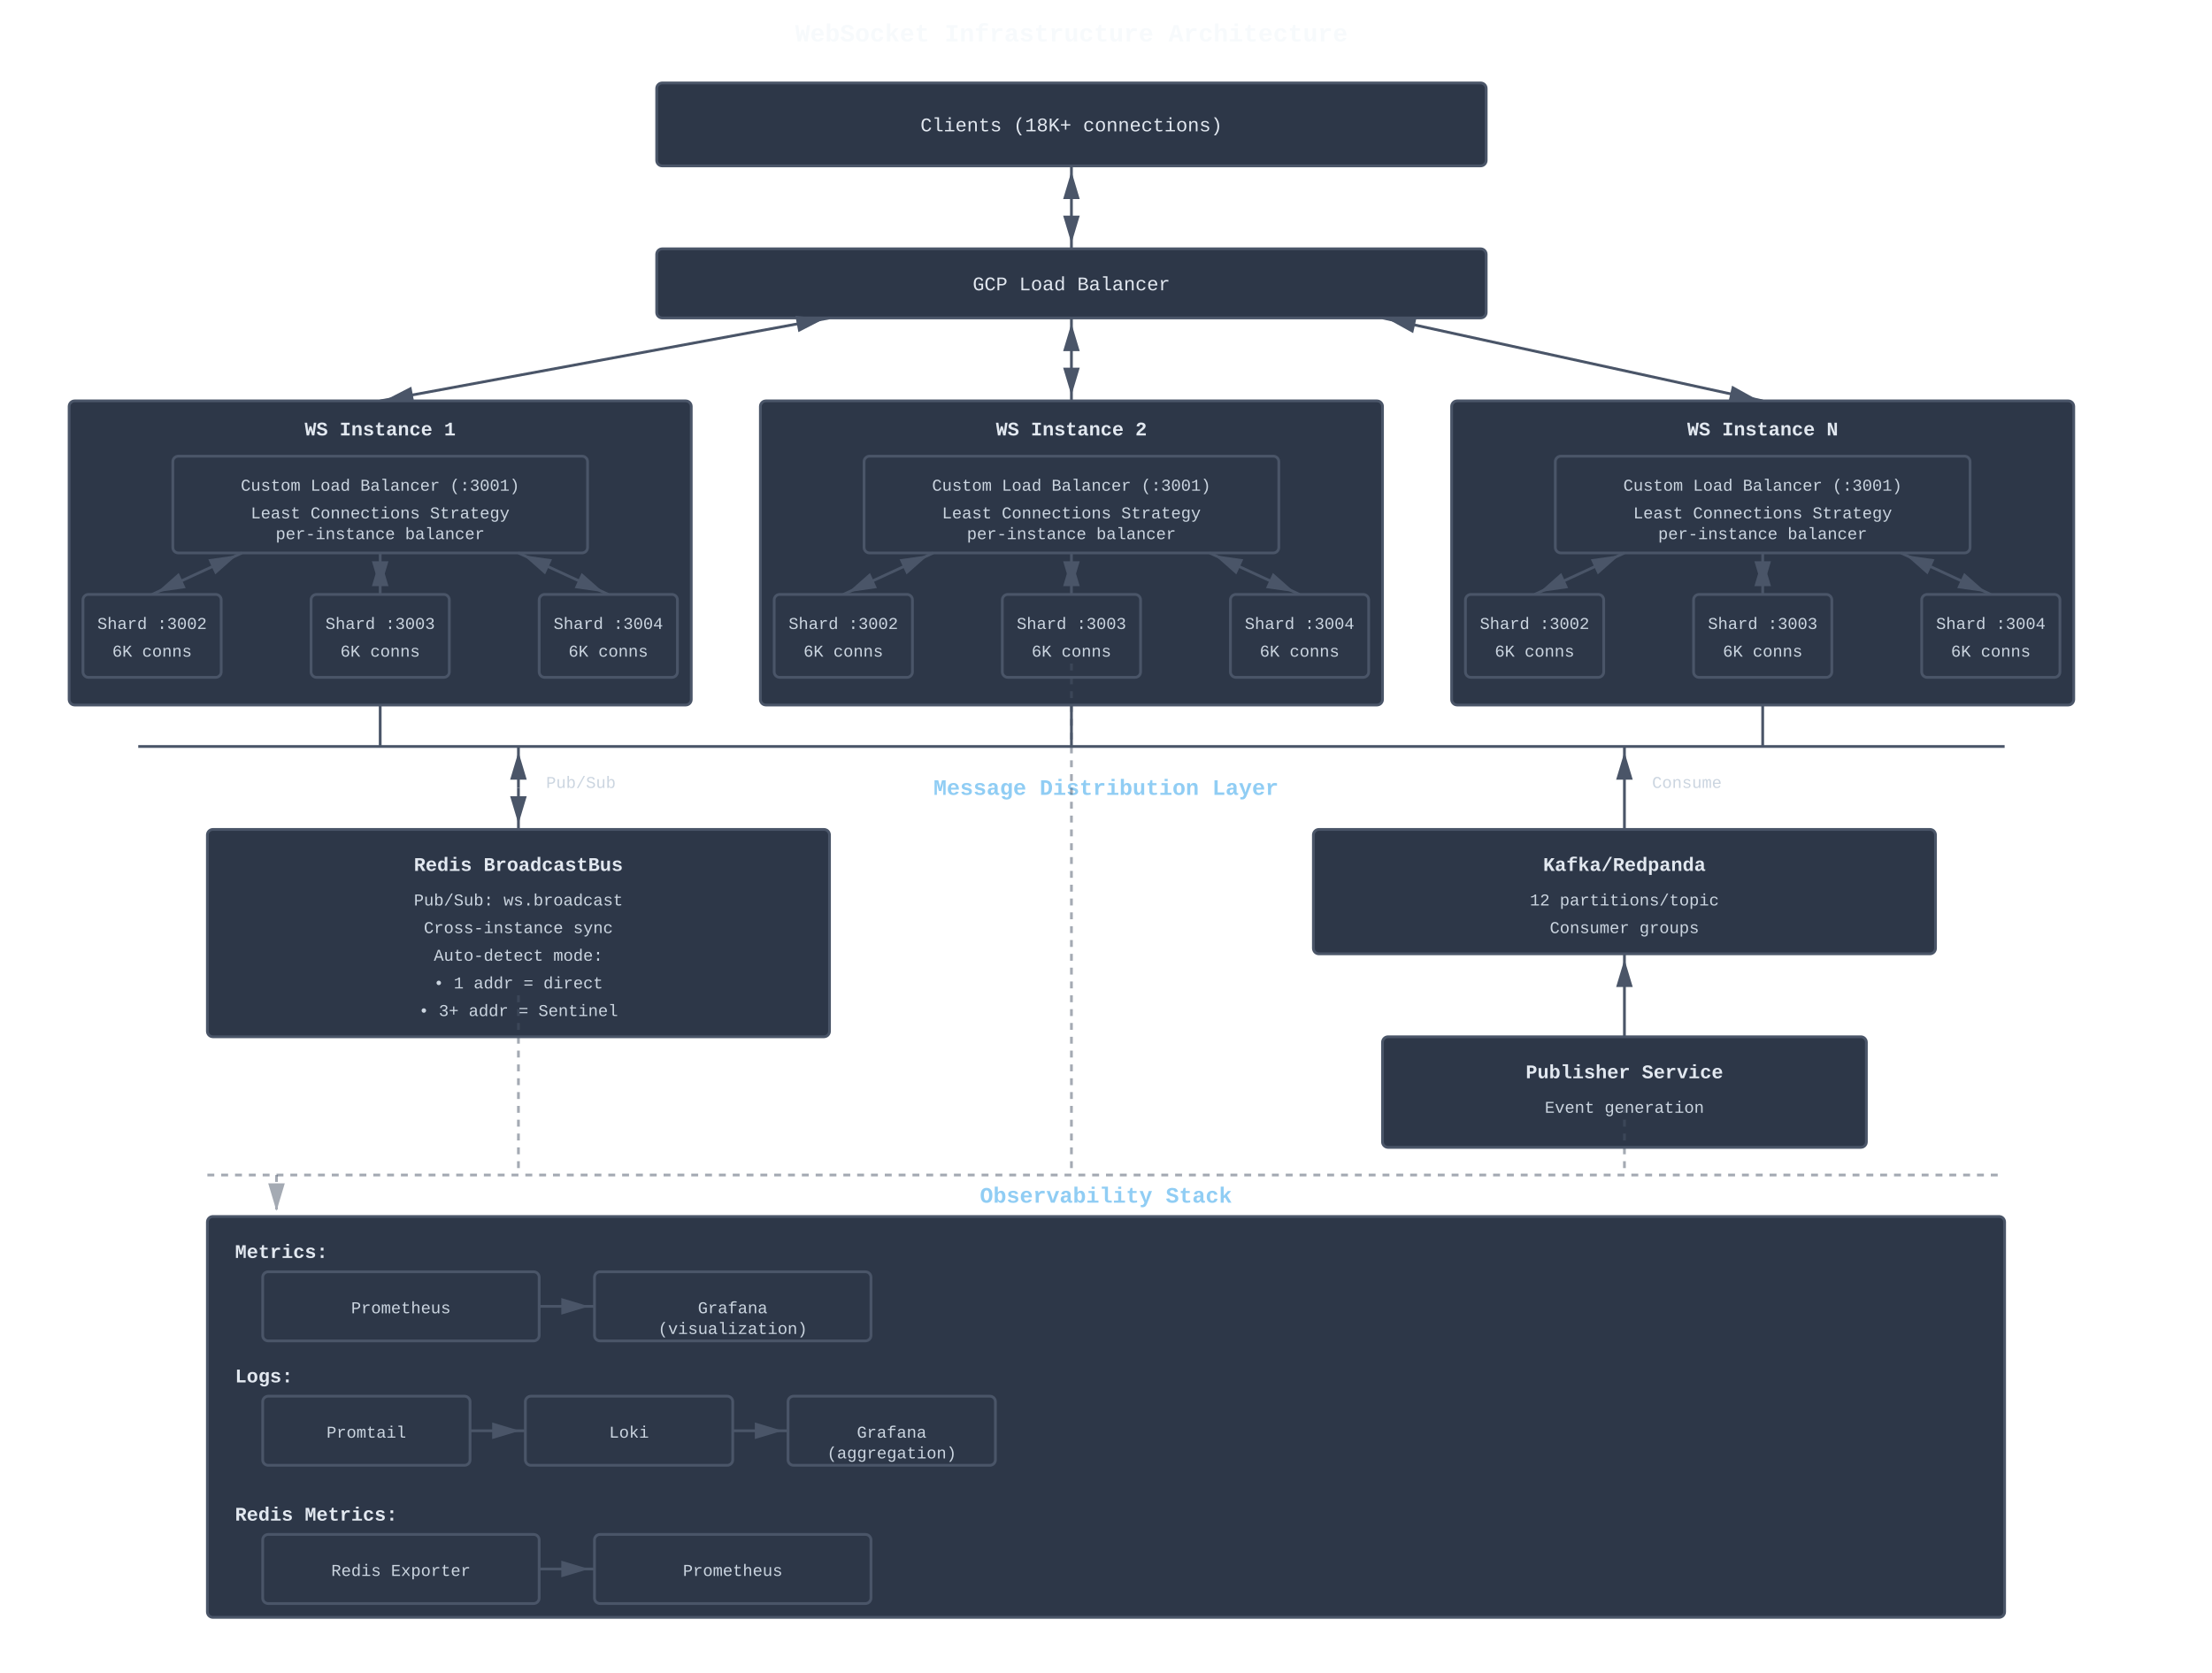
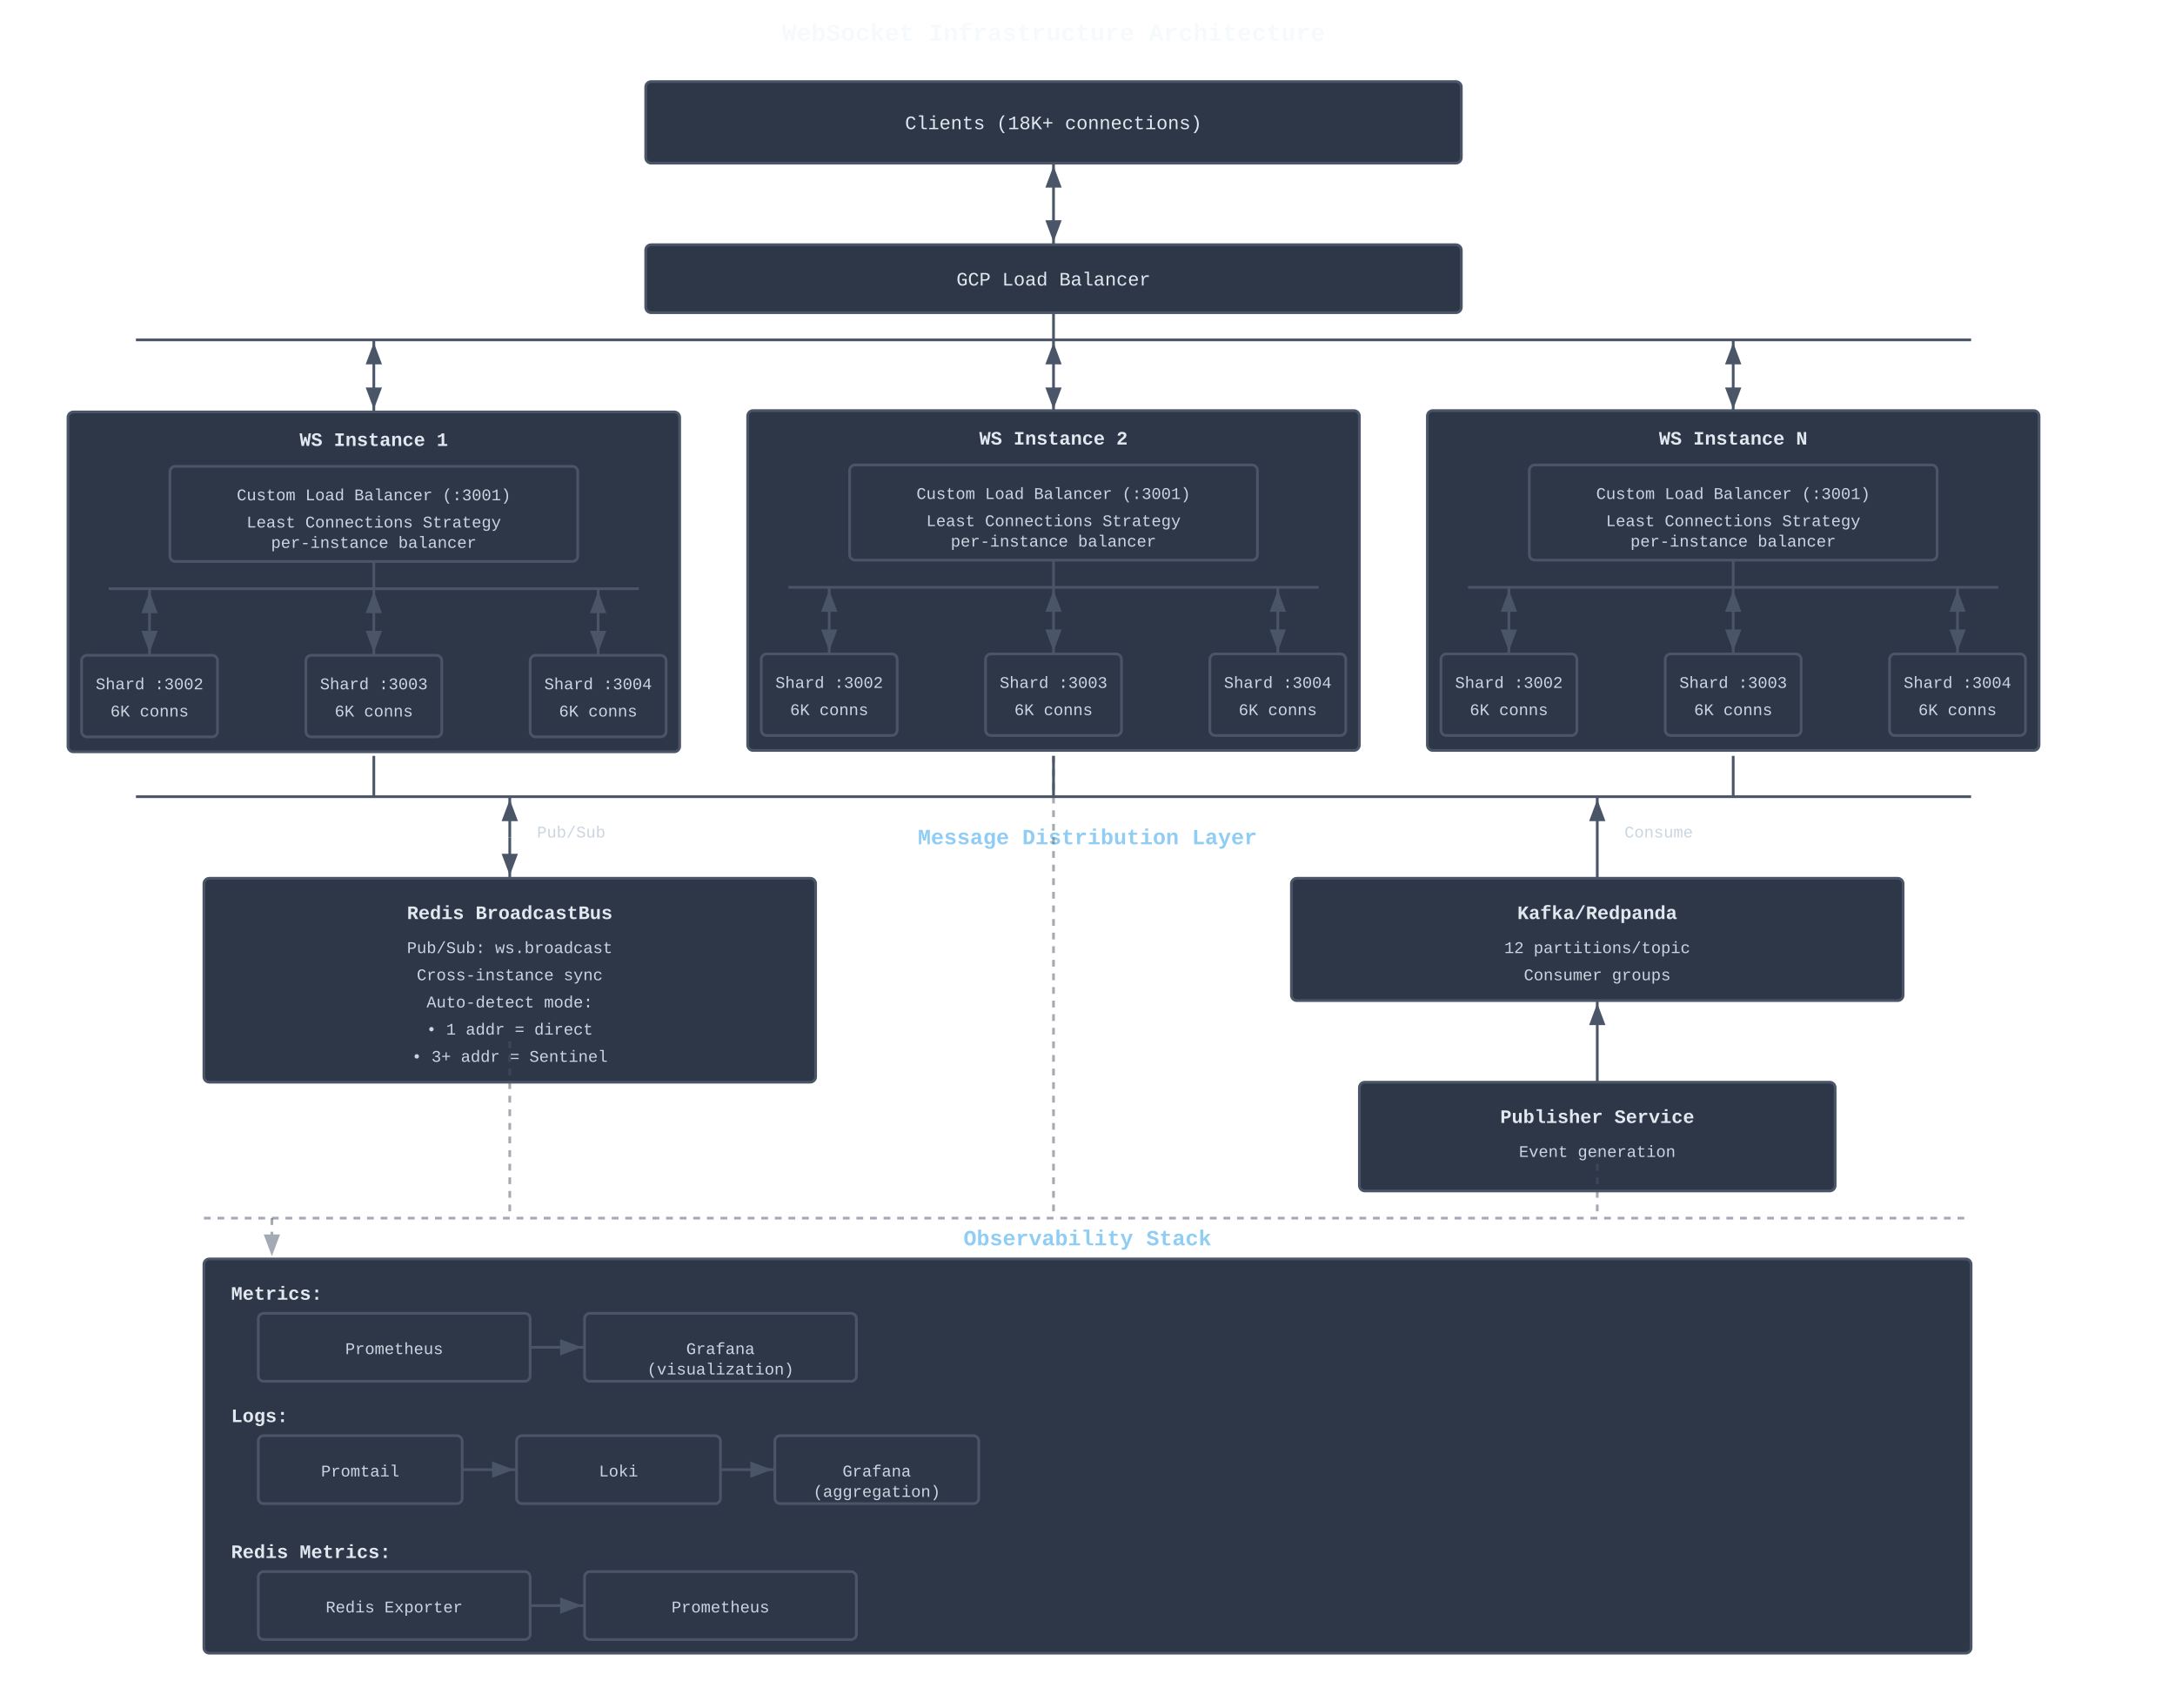
- <svg xmlns="http://www.w3.org/2000/svg" viewBox="0 0 1600 1210">
+ <svg xmlns="http://www.w3.org/2000/svg" viewBox="0 0 1600 1256">
  <defs>
    <style>
      .box { fill: #2d3748; stroke: #4a5568; stroke-width: 2; }
      .text { fill: #e2e8f0; font-family: 'Courier New', monospace; font-size: 14px; }
      .title { fill: #f7fafc; font-family: 'Courier New', monospace; font-size: 18px; font-weight: bold; }
      .small-text { fill: #cbd5e0; font-family: 'Courier New', monospace; font-size: 12px; }
      .line { stroke: #4a5568; stroke-width: 2; fill: none; }
      .arrow { fill: #4a5568; }
      .section-title { fill: #90cdf4; font-family: 'Courier New', monospace; font-size: 16px; font-weight: bold; }
    </style>
-     <marker id="arrowhead" markerWidth="10" markerHeight="10" refX="12" refY="3" orient="auto">
-       <polygon points="0 0, 10 3, 0 6" class="arrow" />
+     <marker id="arrowhead" markerWidth="8" markerHeight="8" refX="9" refY="3" orient="auto">
+       <polygon points="0 0, 8 3, 0 6" class="arrow" />
    </marker>
-     <marker id="arrowhead-start" markerWidth="10" markerHeight="10" refX="-2" refY="3" orient="auto">
-       <polygon points="10 0, 0 3, 10 6" class="arrow" />
+     <marker id="arrowhead-start" markerWidth="8" markerHeight="8" refX="-1" refY="3" orient="auto">
+       <polygon points="8 0, 0 3, 8 6" class="arrow" />
    </marker>
  </defs>
  <text x="775" y="30" class="title" text-anchor="middle">WebSocket Infrastructure Architecture</text>
  <rect x="475" y="60" width="600" height="60" class="box" rx="4" />
  <text x="775" y="95" class="text" text-anchor="middle">Clients (18K+ connections)</text>
  <line x1="775" y1="120" x2="775" y2="180" class="line" marker-start="url(#arrowhead-start)" marker-end="url(#arrowhead)" />
  <rect x="475" y="180" width="600" height="50" class="box" rx="4" />
  <text x="775" y="210" class="text" text-anchor="middle">GCP Load Balancer</text>
-   <line x1="600" y1="230" x2="275" y2="290" class="line" marker-start="url(#arrowhead-start)" marker-end="url(#arrowhead)" />
-   <line x1="775" y1="230" x2="775" y2="290" class="line" marker-start="url(#arrowhead-start)" marker-end="url(#arrowhead)" />
-   <line x1="1000" y1="230" x2="1275" y2="290" class="line" marker-start="url(#arrowhead-start)" marker-end="url(#arrowhead)" />
-   <rect x="50" y="290" width="450" height="220" class="box" rx="4" stroke="#718096" stroke-width="3" />
-   <text x="275" y="315" class="text" text-anchor="middle" font-weight="bold">WS Instance 1</text>
-   <rect x="125" y="330" width="300" height="70" class="box" rx="4" />
-   <text x="275" y="355" class="small-text" text-anchor="middle">Custom Load Balancer (:3001)</text>
-   <text x="275" y="375" class="small-text" text-anchor="middle">Least Connections Strategy</text>
-   <text x="275" y="390" class="small-text" text-anchor="middle" fill="#90cdf4">per-instance balancer</text>
-   <line x1="175" y1="400" x2="110" y2="430" class="line" marker-start="url(#arrowhead-start)" marker-end="url(#arrowhead)" />
-   <line x1="275" y1="415" x2="275" y2="400" class="line" stroke-width="2" marker-end="url(#arrowhead)" />
-   <line x1="275" y1="415" x2="275" y2="430" class="line" stroke-width="2" marker-end="url(#arrowhead)" />
-   <line x1="375" y1="400" x2="440" y2="430" class="line" marker-start="url(#arrowhead-start)" marker-end="url(#arrowhead)" />
-   <rect x="60" y="430" width="100" height="60" class="box" rx="4" />
-   <text x="110" y="455" class="small-text" text-anchor="middle">Shard :3002</text>
-   <text x="110" y="475" class="small-text" text-anchor="middle">6K conns</text>
-   <rect x="225" y="430" width="100" height="60" class="box" rx="4" />
-   <text x="275" y="455" class="small-text" text-anchor="middle">Shard :3003</text>
-   <text x="275" y="475" class="small-text" text-anchor="middle">6K conns</text>
-   <rect x="390" y="430" width="100" height="60" class="box" rx="4" />
-   <text x="440" y="455" class="small-text" text-anchor="middle">Shard :3004</text>
-   <text x="440" y="475" class="small-text" text-anchor="middle">6K conns</text>
-   <rect x="550" y="290" width="450" height="220" class="box" rx="4" stroke="#718096" stroke-width="3" />
-   <text x="775" y="315" class="text" text-anchor="middle" font-weight="bold">WS Instance 2</text>
-   <rect x="625" y="330" width="300" height="70" class="box" rx="4" />
-   <text x="775" y="355" class="small-text" text-anchor="middle">Custom Load Balancer (:3001)</text>
-   <text x="775" y="375" class="small-text" text-anchor="middle">Least Connections Strategy</text>
-   <text x="775" y="390" class="small-text" text-anchor="middle" fill="#90cdf4">per-instance balancer</text>
-   <line x1="675" y1="400" x2="610" y2="430" class="line" marker-start="url(#arrowhead-start)" marker-end="url(#arrowhead)" />
-   <line x1="775" y1="415" x2="775" y2="400" class="line" stroke-width="2" marker-end="url(#arrowhead)" />
-   <line x1="775" y1="415" x2="775" y2="430" class="line" stroke-width="2" marker-end="url(#arrowhead)" />
-   <line x1="875" y1="400" x2="940" y2="430" class="line" marker-start="url(#arrowhead-start)" marker-end="url(#arrowhead)" />
-   <rect x="560" y="430" width="100" height="60" class="box" rx="4" />
-   <text x="610" y="455" class="small-text" text-anchor="middle">Shard :3002</text>
-   <text x="610" y="475" class="small-text" text-anchor="middle">6K conns</text>
-   <rect x="725" y="430" width="100" height="60" class="box" rx="4" />
-   <text x="775" y="455" class="small-text" text-anchor="middle">Shard :3003</text>
-   <text x="775" y="475" class="small-text" text-anchor="middle">6K conns</text>
-   <rect x="890" y="430" width="100" height="60" class="box" rx="4" />
-   <text x="940" y="455" class="small-text" text-anchor="middle">Shard :3004</text>
-   <text x="940" y="475" class="small-text" text-anchor="middle">6K conns</text>
-   <rect x="1050" y="290" width="450" height="220" class="box" rx="4" stroke="#718096" stroke-width="3" />
-   <text x="1275" y="315" class="text" text-anchor="middle" font-weight="bold">WS Instance N</text>
-   <rect x="1125" y="330" width="300" height="70" class="box" rx="4" />
-   <text x="1275" y="355" class="small-text" text-anchor="middle">Custom Load Balancer (:3001)</text>
-   <text x="1275" y="375" class="small-text" text-anchor="middle">Least Connections Strategy</text>
-   <text x="1275" y="390" class="small-text" text-anchor="middle" fill="#90cdf4">per-instance balancer</text>
-   <line x1="1175" y1="400" x2="1110" y2="430" class="line" marker-start="url(#arrowhead-start)" marker-end="url(#arrowhead)" />
-   <line x1="1275" y1="415" x2="1275" y2="400" class="line" stroke-width="2" marker-end="url(#arrowhead)" />
-   <line x1="1275" y1="415" x2="1275" y2="430" class="line" stroke-width="2" marker-end="url(#arrowhead)" />
-   <line x1="1375" y1="400" x2="1440" y2="430" class="line" marker-start="url(#arrowhead-start)" marker-end="url(#arrowhead)" />
-   <rect x="1060" y="430" width="100" height="60" class="box" rx="4" />
-   <text x="1110" y="455" class="small-text" text-anchor="middle">Shard :3002</text>
-   <text x="1110" y="475" class="small-text" text-anchor="middle">6K conns</text>
-   <rect x="1225" y="430" width="100" height="60" class="box" rx="4" />
-   <text x="1275" y="455" class="small-text" text-anchor="middle">Shard :3003</text>
-   <text x="1275" y="475" class="small-text" text-anchor="middle">6K conns</text>
-   <rect x="1390" y="430" width="100" height="60" class="box" rx="4" />
-   <text x="1440" y="455" class="small-text" text-anchor="middle">Shard :3004</text>
-   <text x="1440" y="475" class="small-text" text-anchor="middle">6K conns</text>
-   <line x1="100" y1="540" x2="1450" y2="540" class="line" stroke-width="3" />
-   <line x1="275" y1="510" x2="275" y2="540" class="line" />
-   <line x1="775" y1="510" x2="775" y2="540" class="line" />
-   <line x1="1275" y1="510" x2="1275" y2="540" class="line" />
-   <text x="800" y="575" class="section-title" text-anchor="middle">Message Distribution Layer</text>
-   <line x1="375" y1="570" x2="375" y2="540" class="line" stroke-width="3" marker-end="url(#arrowhead)" />
-   <line x1="375" y1="570" x2="375" y2="600" class="line" stroke-width="3" marker-end="url(#arrowhead)" />
-   <text x="395" y="570" class="small-text" fill="#90cdf4">Pub/Sub</text>
-   <rect x="150" y="600" width="450" height="150" class="box" rx="4" />
-   <text x="375" y="630" class="text" text-anchor="middle" font-weight="bold">Redis BroadcastBus</text>
-   <text x="375" y="655" class="small-text" text-anchor="middle">Pub/Sub: ws.broadcast</text>
-   <text x="375" y="675" class="small-text" text-anchor="middle">Cross-instance sync</text>
-   <text x="375" y="695" class="small-text" text-anchor="middle">Auto-detect mode:</text>
-   <text x="375" y="715" class="small-text" text-anchor="middle">• 1 addr = direct</text>
-   <text x="375" y="735" class="small-text" text-anchor="middle">• 3+ addr = Sentinel</text>
-   <line x1="1175" y1="540" x2="1175" y2="600" class="line" stroke-width="3" marker-start="url(#arrowhead-start)" />
-   <text x="1195" y="570" class="small-text" fill="#90cdf4">Consume</text>
-   <rect x="950" y="600" width="450" height="90" class="box" rx="4" />
-   <text x="1175" y="630" class="text" text-anchor="middle" font-weight="bold">Kafka/Redpanda</text>
-   <text x="1175" y="655" class="small-text" text-anchor="middle">12 partitions/topic</text>
-   <text x="1175" y="675" class="small-text" text-anchor="middle">Consumer groups</text>
-   <line x1="1175" y1="750" x2="1175" y2="690" class="line" marker-end="url(#arrowhead)" />
-   <rect x="1000" y="750" width="350" height="80" class="box" rx="4" />
-   <text x="1175" y="780" class="text" text-anchor="middle" font-weight="bold">Publisher Service</text>
-   <text x="1175" y="805" class="small-text" text-anchor="middle">Event generation</text>
-   <text x="800" y="870" class="section-title" text-anchor="middle">Observability Stack</text>
-   <rect x="150" y="880" width="1300" height="290" class="box" rx="4" />
-   <text x="170" y="910" class="text" font-weight="bold">Metrics:</text>
-   <rect x="190" y="920" width="200" height="50" class="box" rx="4" />
-   <text x="290" y="950" class="small-text" text-anchor="middle">Prometheus</text>
-   <line x1="390" y1="945" x2="430" y2="945" class="line" marker-end="url(#arrowhead)" />
-   <rect x="430" y="920" width="200" height="50" class="box" rx="4" />
-   <text x="530" y="950" class="small-text" text-anchor="middle">Grafana</text>
-   <text x="530" y="965" class="small-text" text-anchor="middle" fill="#90cdf4">(visualization)</text>
-   <text x="170" y="1000" class="text" font-weight="bold">Logs:</text>
-   <rect x="190" y="1010" width="150" height="50" class="box" rx="4" />
-   <text x="265" y="1040" class="small-text" text-anchor="middle">Promtail</text>
-   <line x1="340" y1="1035" x2="380" y2="1035" class="line" marker-end="url(#arrowhead)" />
-   <rect x="380" y="1010" width="150" height="50" class="box" rx="4" />
-   <text x="455" y="1040" class="small-text" text-anchor="middle">Loki</text>
-   <line x1="530" y1="1035" x2="570" y2="1035" class="line" marker-end="url(#arrowhead)" />
-   <rect x="570" y="1010" width="150" height="50" class="box" rx="4" />
-   <text x="645" y="1040" class="small-text" text-anchor="middle">Grafana</text>
-   <text x="645" y="1055" class="small-text" text-anchor="middle" fill="#90cdf4">(aggregation)</text>
-   <text x="170" y="1100" class="text" font-weight="bold">Redis Metrics:</text>
-   <rect x="190" y="1110" width="200" height="50" class="box" rx="4" />
-   <text x="290" y="1140" class="small-text" text-anchor="middle">Redis Exporter</text>
-   <line x1="390" y1="1135" x2="430" y2="1135" class="line" marker-end="url(#arrowhead)" />
-   <rect x="430" y="1110" width="200" height="50" class="box" rx="4" />
-   <text x="530" y="1140" class="small-text" text-anchor="middle">Prometheus</text>
-   <line x1="775" y1="480" x2="775" y2="850" class="line" stroke-dasharray="5,5" opacity="0.5" />
-   <line x1="375" y1="720" x2="375" y2="850" class="line" stroke-dasharray="5,5" opacity="0.5" />
-   <line x1="1175" y1="800" x2="1175" y2="850" class="line" stroke-dasharray="5,5" opacity="0.5" />
-   <line x1="150" y1="850" x2="1450" y2="850" class="line" stroke-dasharray="5,5" opacity="0.5" stroke-width="2" />
-   <line x1="200" y1="850" x2="200" y2="880" class="line" stroke-dasharray="5,5" opacity="0.5" marker-end="url(#arrowhead)" stroke-width="2" />
+   <line x1="775" y1="230" x2="775" y2="250" class="line" stroke-width="2" />
+   <line x1="100" y1="250" x2="1450" y2="250" class="line" stroke-width="2" />
+   <line x1="275" y1="260" x2="275" y2="250" class="line" stroke-width="2" marker-end="url(#arrowhead)" />
+   <line x1="275" y1="260" x2="275" y2="303" class="line" stroke-width="2" marker-end="url(#arrowhead)" />
+   <line x1="775" y1="260" x2="775" y2="250" class="line" stroke-width="2" marker-end="url(#arrowhead)" />
+   <line x1="775" y1="260" x2="775" y2="303" class="line" stroke-width="2" marker-end="url(#arrowhead)" />
+   <line x1="1275" y1="260" x2="1275" y2="250" class="line" stroke-width="2" marker-end="url(#arrowhead)" />
+   <line x1="1275" y1="260" x2="1275" y2="303" class="line" stroke-width="2" marker-end="url(#arrowhead)" />
+   <rect x="50" y="303" width="450" height="250" class="box" rx="4" stroke="#718096" stroke-width="3" />
+   <text x="275" y="328" class="text" text-anchor="middle" font-weight="bold">WS Instance 1</text>
+   <rect x="125" y="343" width="300" height="70" class="box" rx="4" />
+   <text x="275" y="368" class="small-text" text-anchor="middle">Custom Load Balancer (:3001)</text>
+   <text x="275" y="388" class="small-text" text-anchor="middle">Least Connections Strategy</text>
+   <text x="275" y="403" class="small-text" text-anchor="middle" fill="#90cdf4">per-instance balancer</text>
+   <line x1="275" y1="413" x2="275" y2="433" class="line" stroke-width="2" />
+   <line x1="80" y1="433" x2="470" y2="433" class="line" stroke-width="2" />
+   <line x1="110" y1="448" x2="110" y2="433" class="line" stroke-width="2" marker-end="url(#arrowhead)" />
+   <line x1="110" y1="448" x2="110" y2="482" class="line" stroke-width="2" marker-end="url(#arrowhead)" />
+   <line x1="275" y1="448" x2="275" y2="433" class="line" stroke-width="2" marker-end="url(#arrowhead)" />
+   <line x1="275" y1="448" x2="275" y2="482" class="line" stroke-width="2" marker-end="url(#arrowhead)" />
+   <line x1="440" y1="448" x2="440" y2="433" class="line" stroke-width="2" marker-end="url(#arrowhead)" />
+   <line x1="440" y1="448" x2="440" y2="482" class="line" stroke-width="2" marker-end="url(#arrowhead)" />
+   <rect x="60" y="482" width="100" height="60" class="box" rx="4" />
+   <text x="110" y="507" class="small-text" text-anchor="middle">Shard :3002</text>
+   <text x="110" y="527" class="small-text" text-anchor="middle">6K conns</text>
+   <rect x="225" y="482" width="100" height="60" class="box" rx="4" />
+   <text x="275" y="507" class="small-text" text-anchor="middle">Shard :3003</text>
+   <text x="275" y="527" class="small-text" text-anchor="middle">6K conns</text>
+   <rect x="390" y="482" width="100" height="60" class="box" rx="4" />
+   <text x="440" y="507" class="small-text" text-anchor="middle">Shard :3004</text>
+   <text x="440" y="527" class="small-text" text-anchor="middle">6K conns</text>
+   <rect x="550" y="302" width="450" height="250" class="box" rx="4" stroke="#718096" stroke-width="3" />
+   <text x="775" y="327" class="text" text-anchor="middle" font-weight="bold">WS Instance 2</text>
+   <rect x="625" y="342" width="300" height="70" class="box" rx="4" />
+   <text x="775" y="367" class="small-text" text-anchor="middle">Custom Load Balancer (:3001)</text>
+   <text x="775" y="387" class="small-text" text-anchor="middle">Least Connections Strategy</text>
+   <text x="775" y="402" class="small-text" text-anchor="middle" fill="#90cdf4">per-instance balancer</text>
+   <line x1="775" y1="412" x2="775" y2="432" class="line" stroke-width="2" />
+   <line x1="580" y1="432" x2="970" y2="432" class="line" stroke-width="2" />
+   <line x1="610" y1="447" x2="610" y2="432" class="line" stroke-width="2" marker-end="url(#arrowhead)" />
+   <line x1="610" y1="447" x2="610" y2="481" class="line" stroke-width="2" marker-end="url(#arrowhead)" />
+   <line x1="775" y1="447" x2="775" y2="432" class="line" stroke-width="2" marker-end="url(#arrowhead)" />
+   <line x1="775" y1="447" x2="775" y2="481" class="line" stroke-width="2" marker-end="url(#arrowhead)" />
+   <line x1="940" y1="447" x2="940" y2="432" class="line" stroke-width="2" marker-end="url(#arrowhead)" />
+   <line x1="940" y1="447" x2="940" y2="481" class="line" stroke-width="2" marker-end="url(#arrowhead)" />
+   <rect x="560" y="481" width="100" height="60" class="box" rx="4" />
+   <text x="610" y="506" class="small-text" text-anchor="middle">Shard :3002</text>
+   <text x="610" y="526" class="small-text" text-anchor="middle">6K conns</text>
+   <rect x="725" y="481" width="100" height="60" class="box" rx="4" />
+   <text x="775" y="506" class="small-text" text-anchor="middle">Shard :3003</text>
+   <text x="775" y="526" class="small-text" text-anchor="middle">6K conns</text>
+   <rect x="890" y="481" width="100" height="60" class="box" rx="4" />
+   <text x="940" y="506" class="small-text" text-anchor="middle">Shard :3004</text>
+   <text x="940" y="526" class="small-text" text-anchor="middle">6K conns</text>
+   <rect x="1050" y="302" width="450" height="250" class="box" rx="4" stroke="#718096" stroke-width="3" />
+   <text x="1275" y="327" class="text" text-anchor="middle" font-weight="bold">WS Instance N</text>
+   <rect x="1125" y="342" width="300" height="70" class="box" rx="4" />
+   <text x="1275" y="367" class="small-text" text-anchor="middle">Custom Load Balancer (:3001)</text>
+   <text x="1275" y="387" class="small-text" text-anchor="middle">Least Connections Strategy</text>
+   <text x="1275" y="402" class="small-text" text-anchor="middle" fill="#90cdf4">per-instance balancer</text>
+   <line x1="1275" y1="412" x2="1275" y2="432" class="line" stroke-width="2" />
+   <line x1="1080" y1="432" x2="1470" y2="432" class="line" stroke-width="2" />
+   <line x1="1110" y1="447" x2="1110" y2="432" class="line" stroke-width="2" marker-end="url(#arrowhead)" />
+   <line x1="1110" y1="447" x2="1110" y2="481" class="line" stroke-width="2" marker-end="url(#arrowhead)" />
+   <line x1="1275" y1="447" x2="1275" y2="432" class="line" stroke-width="2" marker-end="url(#arrowhead)" />
+   <line x1="1275" y1="447" x2="1275" y2="481" class="line" stroke-width="2" marker-end="url(#arrowhead)" />
+   <line x1="1440" y1="447" x2="1440" y2="432" class="line" stroke-width="2" marker-end="url(#arrowhead)" />
+   <line x1="1440" y1="447" x2="1440" y2="481" class="line" stroke-width="2" marker-end="url(#arrowhead)" />
+   <rect x="1060" y="481" width="100" height="60" class="box" rx="4" />
+   <text x="1110" y="506" class="small-text" text-anchor="middle">Shard :3002</text>
+   <text x="1110" y="526" class="small-text" text-anchor="middle">6K conns</text>
+   <rect x="1225" y="481" width="100" height="60" class="box" rx="4" />
+   <text x="1275" y="506" class="small-text" text-anchor="middle">Shard :3003</text>
+   <text x="1275" y="526" class="small-text" text-anchor="middle">6K conns</text>
+   <rect x="1390" y="481" width="100" height="60" class="box" rx="4" />
+   <text x="1440" y="506" class="small-text" text-anchor="middle">Shard :3004</text>
+   <text x="1440" y="526" class="small-text" text-anchor="middle">6K conns</text>
+   <line x1="100" y1="586" x2="1450" y2="586" class="line" stroke-width="3" />
+   <line x1="275" y1="556" x2="275" y2="586" class="line" />
+   <line x1="775" y1="556" x2="775" y2="586" class="line" />
+   <line x1="1275" y1="556" x2="1275" y2="586" class="line" />
+   <text x="800" y="621" class="section-title" text-anchor="middle">Message Distribution Layer</text>
+   <line x1="375" y1="616" x2="375" y2="586" class="line" stroke-width="3" marker-end="url(#arrowhead)" />
+   <line x1="375" y1="616" x2="375" y2="646" class="line" stroke-width="3" marker-end="url(#arrowhead)" />
+   <text x="395" y="616" class="small-text" fill="#90cdf4">Pub/Sub</text>
+   <rect x="150" y="646" width="450" height="150" class="box" rx="4" />
+   <text x="375" y="676" class="text" text-anchor="middle" font-weight="bold">Redis BroadcastBus</text>
+   <text x="375" y="701" class="small-text" text-anchor="middle">Pub/Sub: ws.broadcast</text>
+   <text x="375" y="721" class="small-text" text-anchor="middle">Cross-instance sync</text>
+   <text x="375" y="741" class="small-text" text-anchor="middle">Auto-detect mode:</text>
+   <text x="375" y="761" class="small-text" text-anchor="middle">• 1 addr = direct</text>
+   <text x="375" y="781" class="small-text" text-anchor="middle">• 3+ addr = Sentinel</text>
+   <line x1="1175" y1="586" x2="1175" y2="646" class="line" stroke-width="3" marker-start="url(#arrowhead-start)" />
+   <text x="1195" y="616" class="small-text" fill="#90cdf4">Consume</text>
+   <rect x="950" y="646" width="450" height="90" class="box" rx="4" />
+   <text x="1175" y="676" class="text" text-anchor="middle" font-weight="bold">Kafka/Redpanda</text>
+   <text x="1175" y="701" class="small-text" text-anchor="middle">12 partitions/topic</text>
+   <text x="1175" y="721" class="small-text" text-anchor="middle">Consumer groups</text>
+   <line x1="1175" y1="796" x2="1175" y2="736" class="line" marker-end="url(#arrowhead)" />
+   <rect x="1000" y="796" width="350" height="80" class="box" rx="4" />
+   <text x="1175" y="826" class="text" text-anchor="middle" font-weight="bold">Publisher Service</text>
+   <text x="1175" y="851" class="small-text" text-anchor="middle">Event generation</text>
+   <text x="800" y="916" class="section-title" text-anchor="middle">Observability Stack</text>
+   <rect x="150" y="926" width="1300" height="290" class="box" rx="4" />
+   <text x="170" y="956" class="text" font-weight="bold">Metrics:</text>
+   <rect x="190" y="966" width="200" height="50" class="box" rx="4" />
+   <text x="290" y="996" class="small-text" text-anchor="middle">Prometheus</text>
+   <line x1="390" y1="991" x2="430" y2="991" class="line" marker-end="url(#arrowhead)" />
+   <rect x="430" y="966" width="200" height="50" class="box" rx="4" />
+   <text x="530" y="996" class="small-text" text-anchor="middle">Grafana</text>
+   <text x="530" y="1011" class="small-text" text-anchor="middle" fill="#90cdf4">(visualization)</text>
+   <text x="170" y="1046" class="text" font-weight="bold">Logs:</text>
+   <rect x="190" y="1056" width="150" height="50" class="box" rx="4" />
+   <text x="265" y="1086" class="small-text" text-anchor="middle">Promtail</text>
+   <line x1="340" y1="1081" x2="380" y2="1081" class="line" marker-end="url(#arrowhead)" />
+   <rect x="380" y="1056" width="150" height="50" class="box" rx="4" />
+   <text x="455" y="1086" class="small-text" text-anchor="middle">Loki</text>
+   <line x1="530" y1="1081" x2="570" y2="1081" class="line" marker-end="url(#arrowhead)" />
+   <rect x="570" y="1056" width="150" height="50" class="box" rx="4" />
+   <text x="645" y="1086" class="small-text" text-anchor="middle">Grafana</text>
+   <text x="645" y="1101" class="small-text" text-anchor="middle" fill="#90cdf4">(aggregation)</text>
+   <text x="170" y="1146" class="text" font-weight="bold">Redis Metrics:</text>
+   <rect x="190" y="1156" width="200" height="50" class="box" rx="4" />
+   <text x="290" y="1186" class="small-text" text-anchor="middle">Redis Exporter</text>
+   <line x1="390" y1="1181" x2="430" y2="1181" class="line" marker-end="url(#arrowhead)" />
+   <rect x="430" y="1156" width="200" height="50" class="box" rx="4" />
+   <text x="530" y="1186" class="small-text" text-anchor="middle">Prometheus</text>
+   <line x1="775" y1="556" x2="775" y2="896" class="line" stroke-dasharray="5,5" opacity="0.5" />
+   <line x1="375" y1="766" x2="375" y2="896" class="line" stroke-dasharray="5,5" opacity="0.5" />
+   <line x1="1175" y1="846" x2="1175" y2="896" class="line" stroke-dasharray="5,5" opacity="0.5" />
+   <line x1="150" y1="896" x2="1450" y2="896" class="line" stroke-dasharray="5,5" opacity="0.5" stroke-width="2" />
+   <line x1="200" y1="896" x2="200" y2="926" class="line" stroke-dasharray="5,5" opacity="0.5" marker-end="url(#arrowhead)" stroke-width="2" />
</svg>
